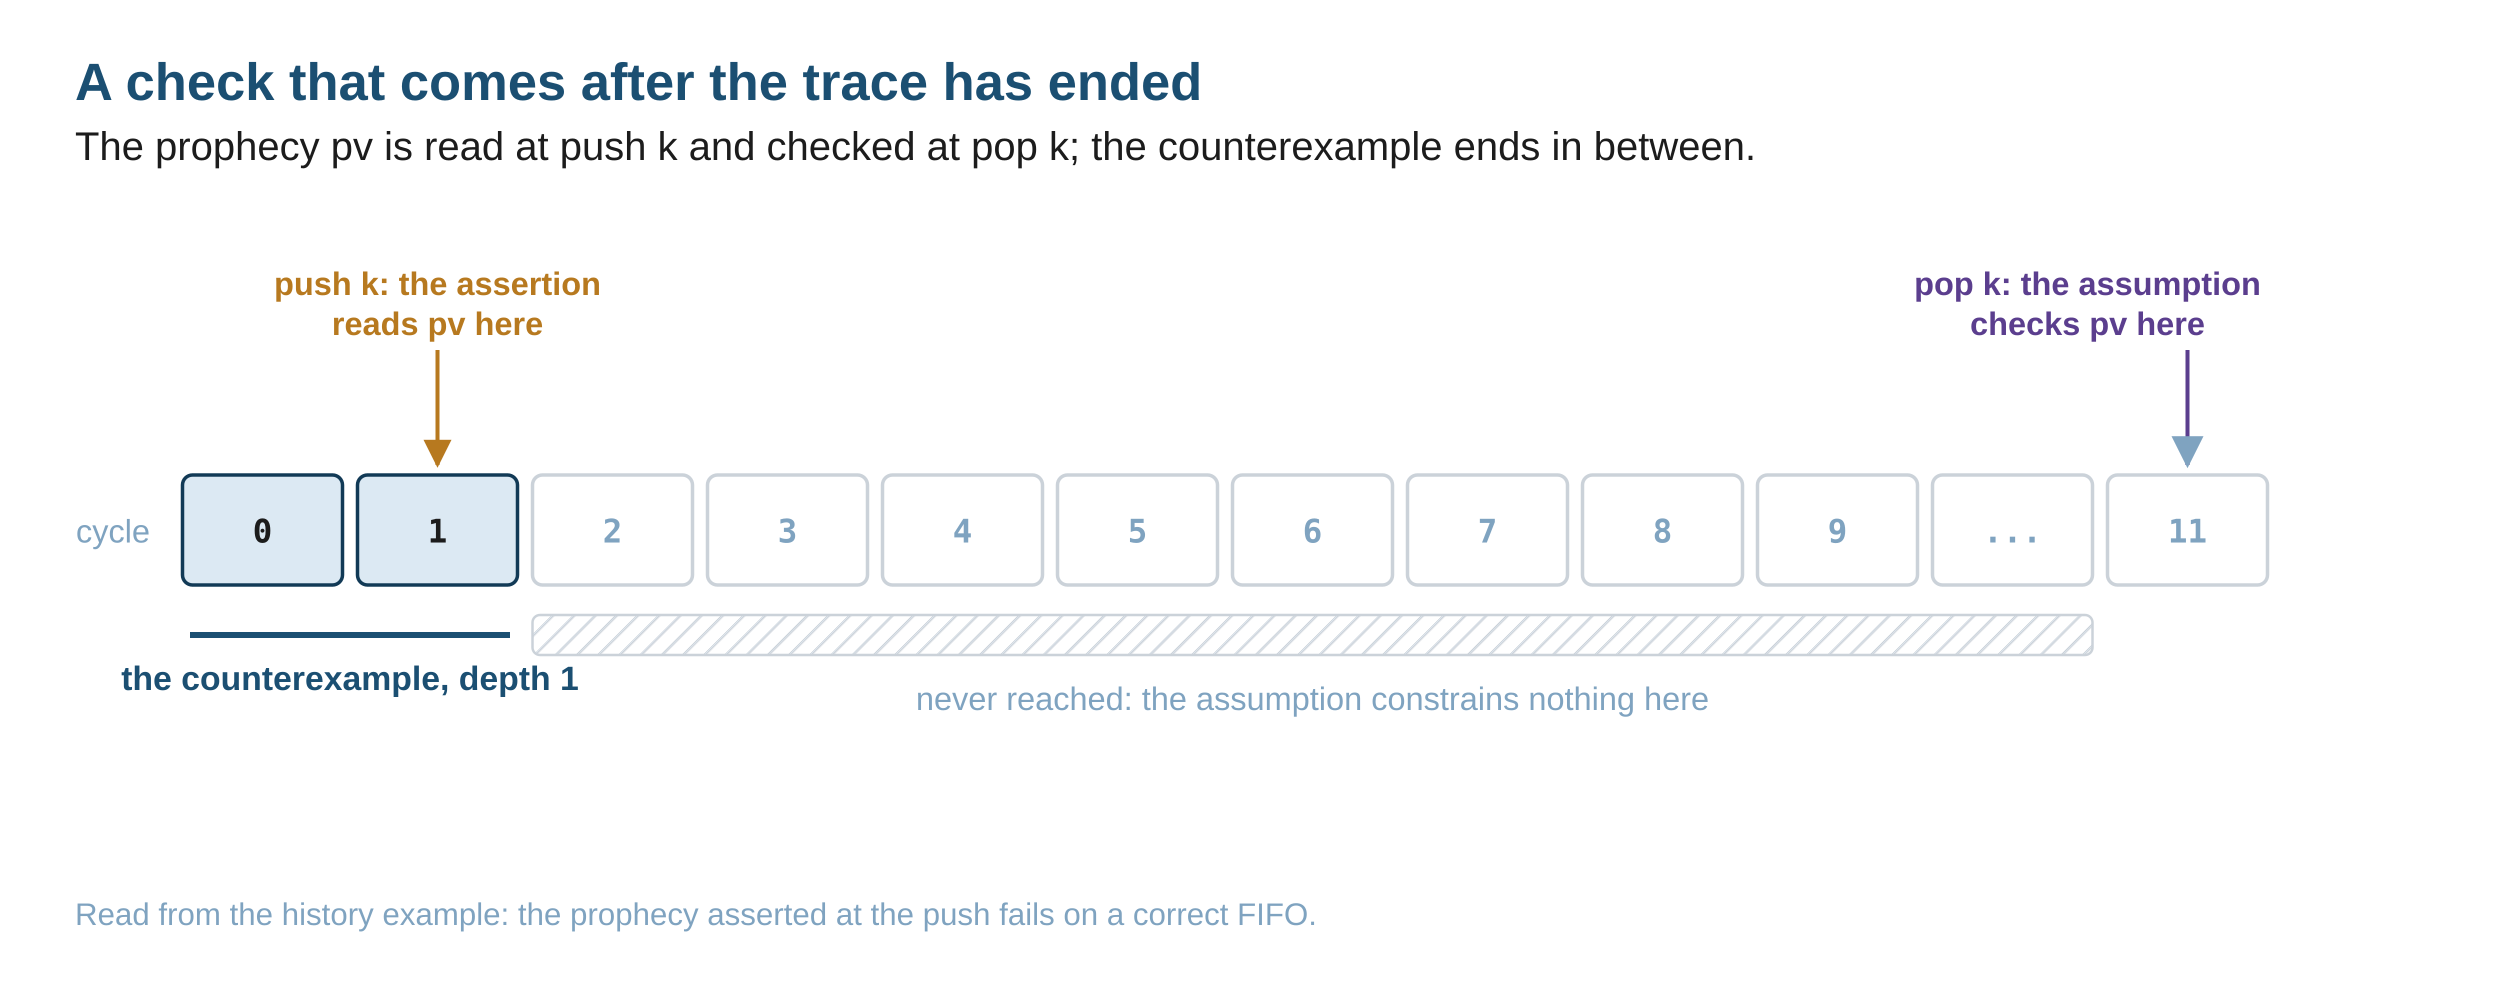
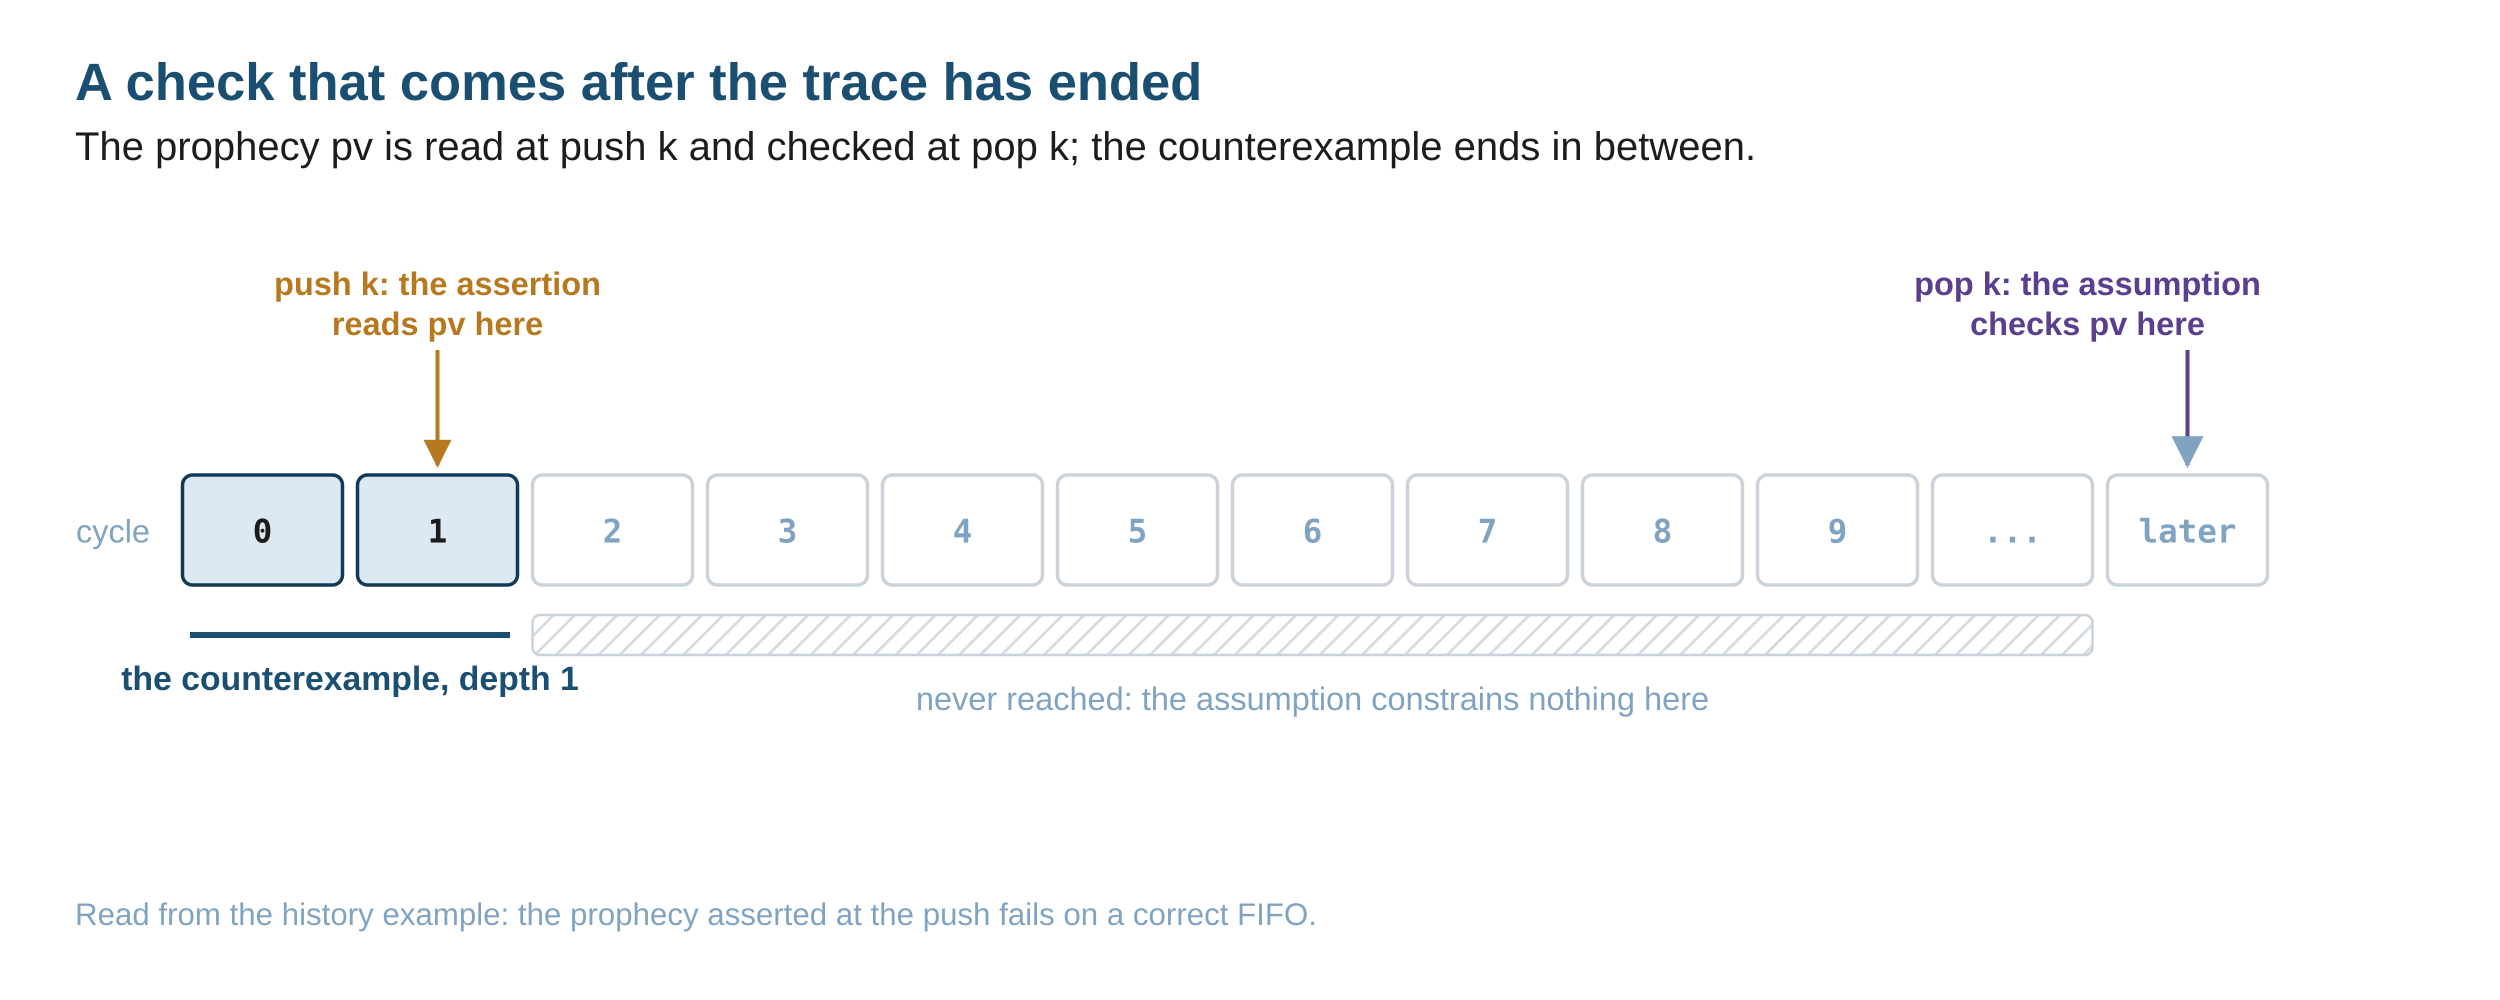
<svg xmlns="http://www.w3.org/2000/svg" viewBox="0 0 1000 400" width="1000" height="400" role="img" aria-label="A timeline of cycles. Push k at cycle 1 with the assertion reading pv, pop k far to the right with the assumption checking pv, and a bracket over cycles 0 and 1 marking the counterexample">
  <defs>
    <marker id="ah" viewBox="0 0 10 10" refX="9" refY="5" markerWidth="8" markerHeight="8" orient="auto-start-reverse">
      <path d="M0,0 L10,5 L0,10 Z" fill="#7FA3C0" />
    </marker>
    <marker id="ahj" viewBox="0 0 10 10" refX="9" refY="5" markerWidth="8" markerHeight="8" orient="auto-start-reverse">
      <path d="M0,0 L10,5 L0,10 Z" fill="#5B3E8E" />
    </marker>
    <marker id="ahd" viewBox="0 0 10 10" refX="9" refY="5" markerWidth="7" markerHeight="7" orient="auto-start-reverse">
      <path d="M0,0 L10,5 L0,10 Z" fill="#1B4F72" />
    </marker>
    <marker id="ahc" viewBox="0 0 10 10" refX="9" refY="5" markerWidth="7" markerHeight="7" orient="auto-start-reverse">
      <path d="M0,0 L10,5 L0,10 Z" fill="#B7791F" />
    </marker>
    <marker id="ahg" viewBox="0 0 10 10" refX="9" refY="5" markerWidth="7" markerHeight="7" orient="auto-start-reverse">
      <path d="M0,0 L10,5 L0,10 Z" fill="#1C1C1C" />
    </marker>
    <pattern id="hatch" width="6" height="6" patternUnits="userSpaceOnUse" patternTransform="rotate(45)">
      <line x1="0" y1="0" x2="0" y2="6" stroke="#CBD2D9" stroke-width="2" />
    </pattern>
  </defs>
  <rect width="1000" height="400" fill="white" />
  <text x="30" y="40.0" font-family="'Source Sans 3', 'Helvetica Neue', Arial, sans-serif" font-size="21" font-weight="700" text-anchor="start" fill="#1B4F72">A check that comes after the trace has ended</text>
  <text x="30" y="64.0" font-family="'Source Sans 3', 'Helvetica Neue', Arial, sans-serif" font-size="16" font-weight="400" text-anchor="start" fill="#1C1C1C">The prophecy pv is read at push k and checked at pop k; the counterexample ends in between.</text>
  <rect x="73.0" y="190.0" width="64.0" height="44.0" rx="4" fill="#DCE9F3" stroke="#123A56" stroke-width="1.4" />
  <text x="105.0" y="217.0" font-family="'JetBrains Mono', Menlo, monospace" font-size="13" font-weight="600" text-anchor="middle" fill="#1C1C1C">0</text>
  <rect x="143.0" y="190.0" width="64.0" height="44.0" rx="4" fill="#DCE9F3" stroke="#123A56" stroke-width="1.4" />
  <text x="175.0" y="217.0" font-family="'JetBrains Mono', Menlo, monospace" font-size="13" font-weight="600" text-anchor="middle" fill="#1C1C1C">1</text>
  <rect x="213.0" y="190.0" width="64.0" height="44.0" rx="4" fill="white" stroke="#CBD2D9" stroke-width="1.4" />
  <text x="245.0" y="217.0" font-family="'JetBrains Mono', Menlo, monospace" font-size="13" font-weight="600" text-anchor="middle" fill="#7FA3C0">2</text>
  <rect x="283.0" y="190.0" width="64.0" height="44.0" rx="4" fill="white" stroke="#CBD2D9" stroke-width="1.4" />
  <text x="315.0" y="217.0" font-family="'JetBrains Mono', Menlo, monospace" font-size="13" font-weight="600" text-anchor="middle" fill="#7FA3C0">3</text>
  <rect x="353.0" y="190.0" width="64.0" height="44.0" rx="4" fill="white" stroke="#CBD2D9" stroke-width="1.4" />
  <text x="385.0" y="217.0" font-family="'JetBrains Mono', Menlo, monospace" font-size="13" font-weight="600" text-anchor="middle" fill="#7FA3C0">4</text>
  <rect x="423.0" y="190.0" width="64.0" height="44.0" rx="4" fill="white" stroke="#CBD2D9" stroke-width="1.4" />
  <text x="455.0" y="217.0" font-family="'JetBrains Mono', Menlo, monospace" font-size="13" font-weight="600" text-anchor="middle" fill="#7FA3C0">5</text>
  <rect x="493.0" y="190.0" width="64.0" height="44.0" rx="4" fill="white" stroke="#CBD2D9" stroke-width="1.4" />
  <text x="525.0" y="217.0" font-family="'JetBrains Mono', Menlo, monospace" font-size="13" font-weight="600" text-anchor="middle" fill="#7FA3C0">6</text>
  <rect x="563.0" y="190.0" width="64.0" height="44.0" rx="4" fill="white" stroke="#CBD2D9" stroke-width="1.4" />
  <text x="595.0" y="217.0" font-family="'JetBrains Mono', Menlo, monospace" font-size="13" font-weight="600" text-anchor="middle" fill="#7FA3C0">7</text>
  <rect x="633.0" y="190.0" width="64.0" height="44.0" rx="4" fill="white" stroke="#CBD2D9" stroke-width="1.4" />
  <text x="665.0" y="217.0" font-family="'JetBrains Mono', Menlo, monospace" font-size="13" font-weight="600" text-anchor="middle" fill="#7FA3C0">8</text>
  <rect x="703.0" y="190.0" width="64.0" height="44.0" rx="4" fill="white" stroke="#CBD2D9" stroke-width="1.4" />
  <text x="735.0" y="217.0" font-family="'JetBrains Mono', Menlo, monospace" font-size="13" font-weight="600" text-anchor="middle" fill="#7FA3C0">9</text>
  <rect x="773.0" y="190.0" width="64.0" height="44.0" rx="4" fill="white" stroke="#CBD2D9" stroke-width="1.4" />
  <text x="805.0" y="217.0" font-family="'JetBrains Mono', Menlo, monospace" font-size="13" font-weight="600" text-anchor="middle" fill="#7FA3C0">...</text>
  <rect x="843.0" y="190.0" width="64.0" height="44.0" rx="4" fill="white" stroke="#CBD2D9" stroke-width="1.4" />
-   <text x="875.0" y="217.0" font-family="'JetBrains Mono', Menlo, monospace" font-size="13" font-weight="600" text-anchor="middle" fill="#7FA3C0">11</text>
+   <text x="875.0" y="217.0" font-family="'JetBrains Mono', Menlo, monospace" font-size="13" font-weight="600" text-anchor="middle" fill="#7FA3C0">later</text>
  <text x="60.0" y="217.0" font-family="'Source Sans 3', 'Helvetica Neue', Arial, sans-serif" font-size="13" font-weight="500" text-anchor="end" fill="#7FA3C0">cycle</text>
  <path d="M175.0,140.0 L175.0,186.0" fill="none" stroke="#B7791F" stroke-width="1.6" marker-end="url(#ahc)" />
  <text x="175.0" y="118.0" font-family="'Source Sans 3', 'Helvetica Neue', Arial, sans-serif" font-size="13" font-weight="600" text-anchor="middle" fill="#B7791F">push k: the assertion</text>
  <text x="175.0" y="134.0" font-family="'Source Sans 3', 'Helvetica Neue', Arial, sans-serif" font-size="13" font-weight="600" text-anchor="middle" fill="#B7791F">reads pv here</text>
  <path d="M875.0,140.0 L875.0,186.0" fill="none" stroke="#5B3E8E" stroke-width="1.6" marker-end="url(#ah)" />
  <text x="835.0" y="118.0" font-family="'Source Sans 3', 'Helvetica Neue', Arial, sans-serif" font-size="13" font-weight="600" text-anchor="middle" fill="#5B3E8E">pop k: the assumption</text>
  <text x="835.0" y="134.0" font-family="'Source Sans 3', 'Helvetica Neue', Arial, sans-serif" font-size="13" font-weight="600" text-anchor="middle" fill="#5B3E8E">checks pv here</text>
  <line x1="76.0" y1="254.0" x2="204.0" y2="254.0" stroke="#1B4F72" stroke-width="2.4" />
  <text x="140.0" y="276.0" font-family="'Source Sans 3', 'Helvetica Neue', Arial, sans-serif" font-size="13.5" font-weight="700" text-anchor="middle" fill="#1B4F72">the counterexample, depth 1</text>
  <rect x="213.0" y="246.0" width="624.0" height="16.0" rx="3" fill="url(#hatch)" stroke="#CBD2D9" stroke-width="1" />
  <text x="525.0" y="284.0" font-family="'Source Sans 3', 'Helvetica Neue', Arial, sans-serif" font-size="13" font-weight="500" text-anchor="middle" fill="#7FA3C0">never reached: the assumption constrains nothing here</text>
  <text x="30.0" y="370.0" font-family="'Source Sans 3', 'Helvetica Neue', Arial, sans-serif" font-size="12.5" font-weight="400" text-anchor="start" fill="#7FA3C0">Read from the history example: the prophecy asserted at the push fails on a correct FIFO.</text>
</svg>
